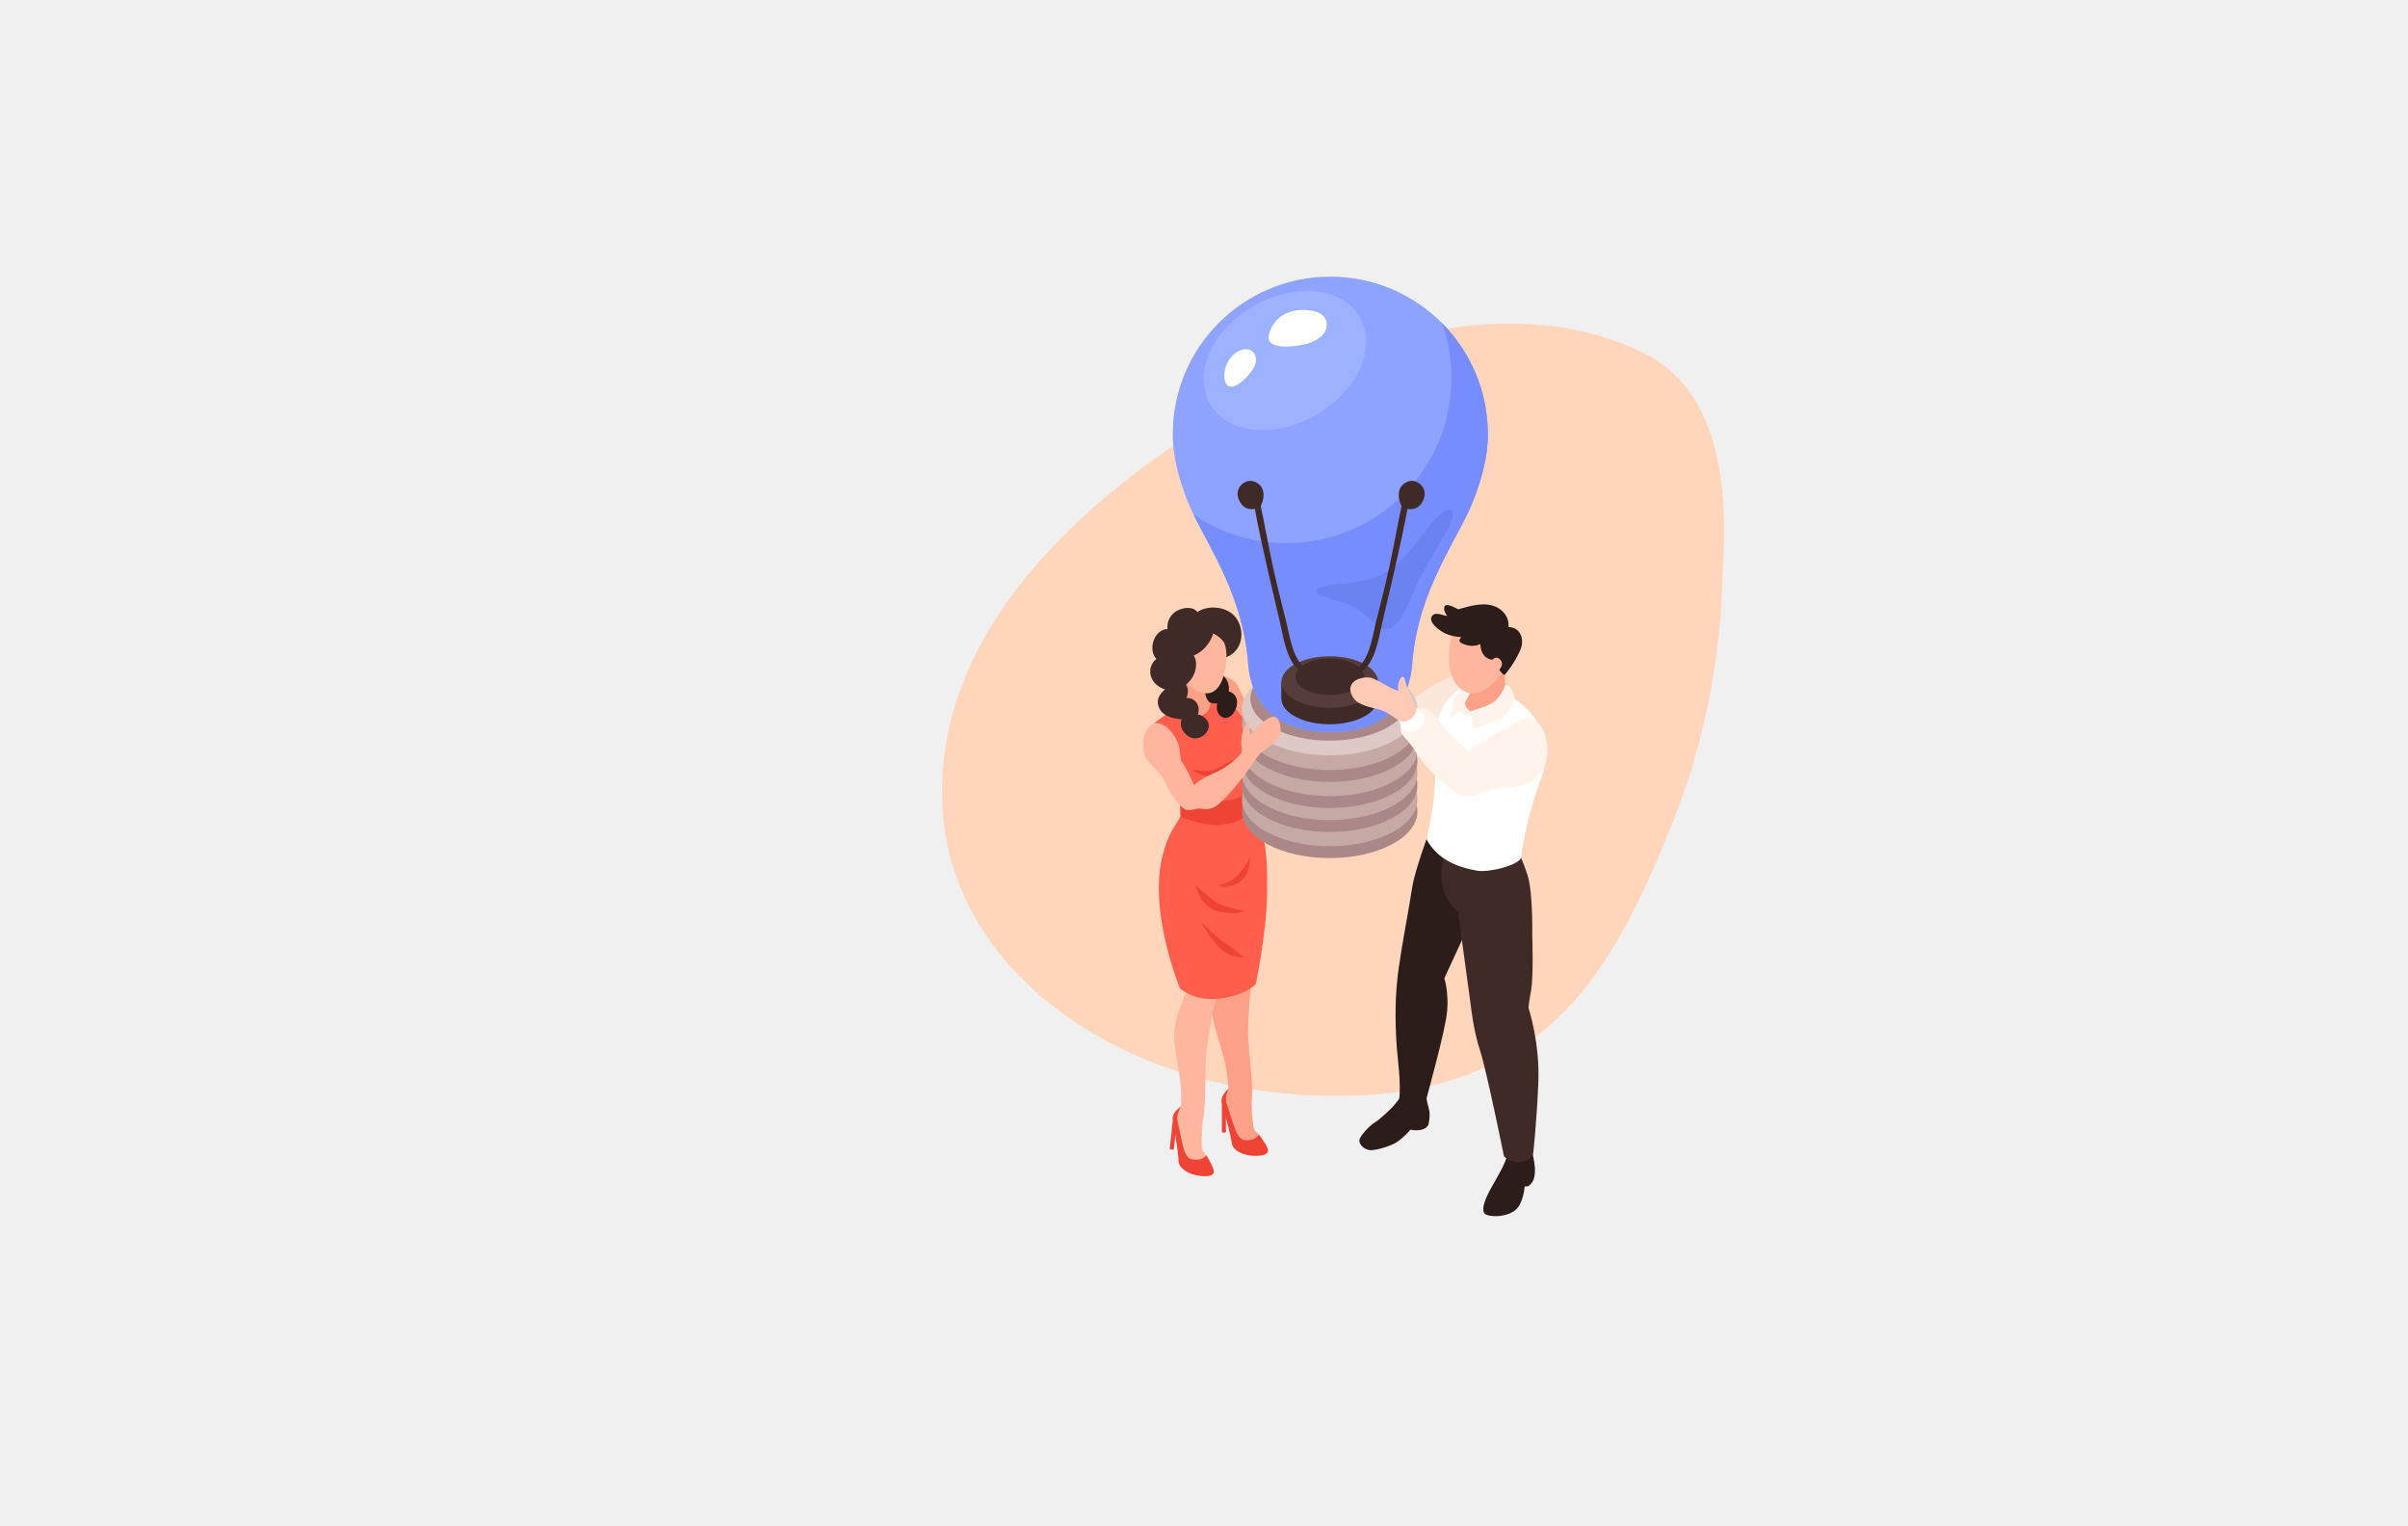
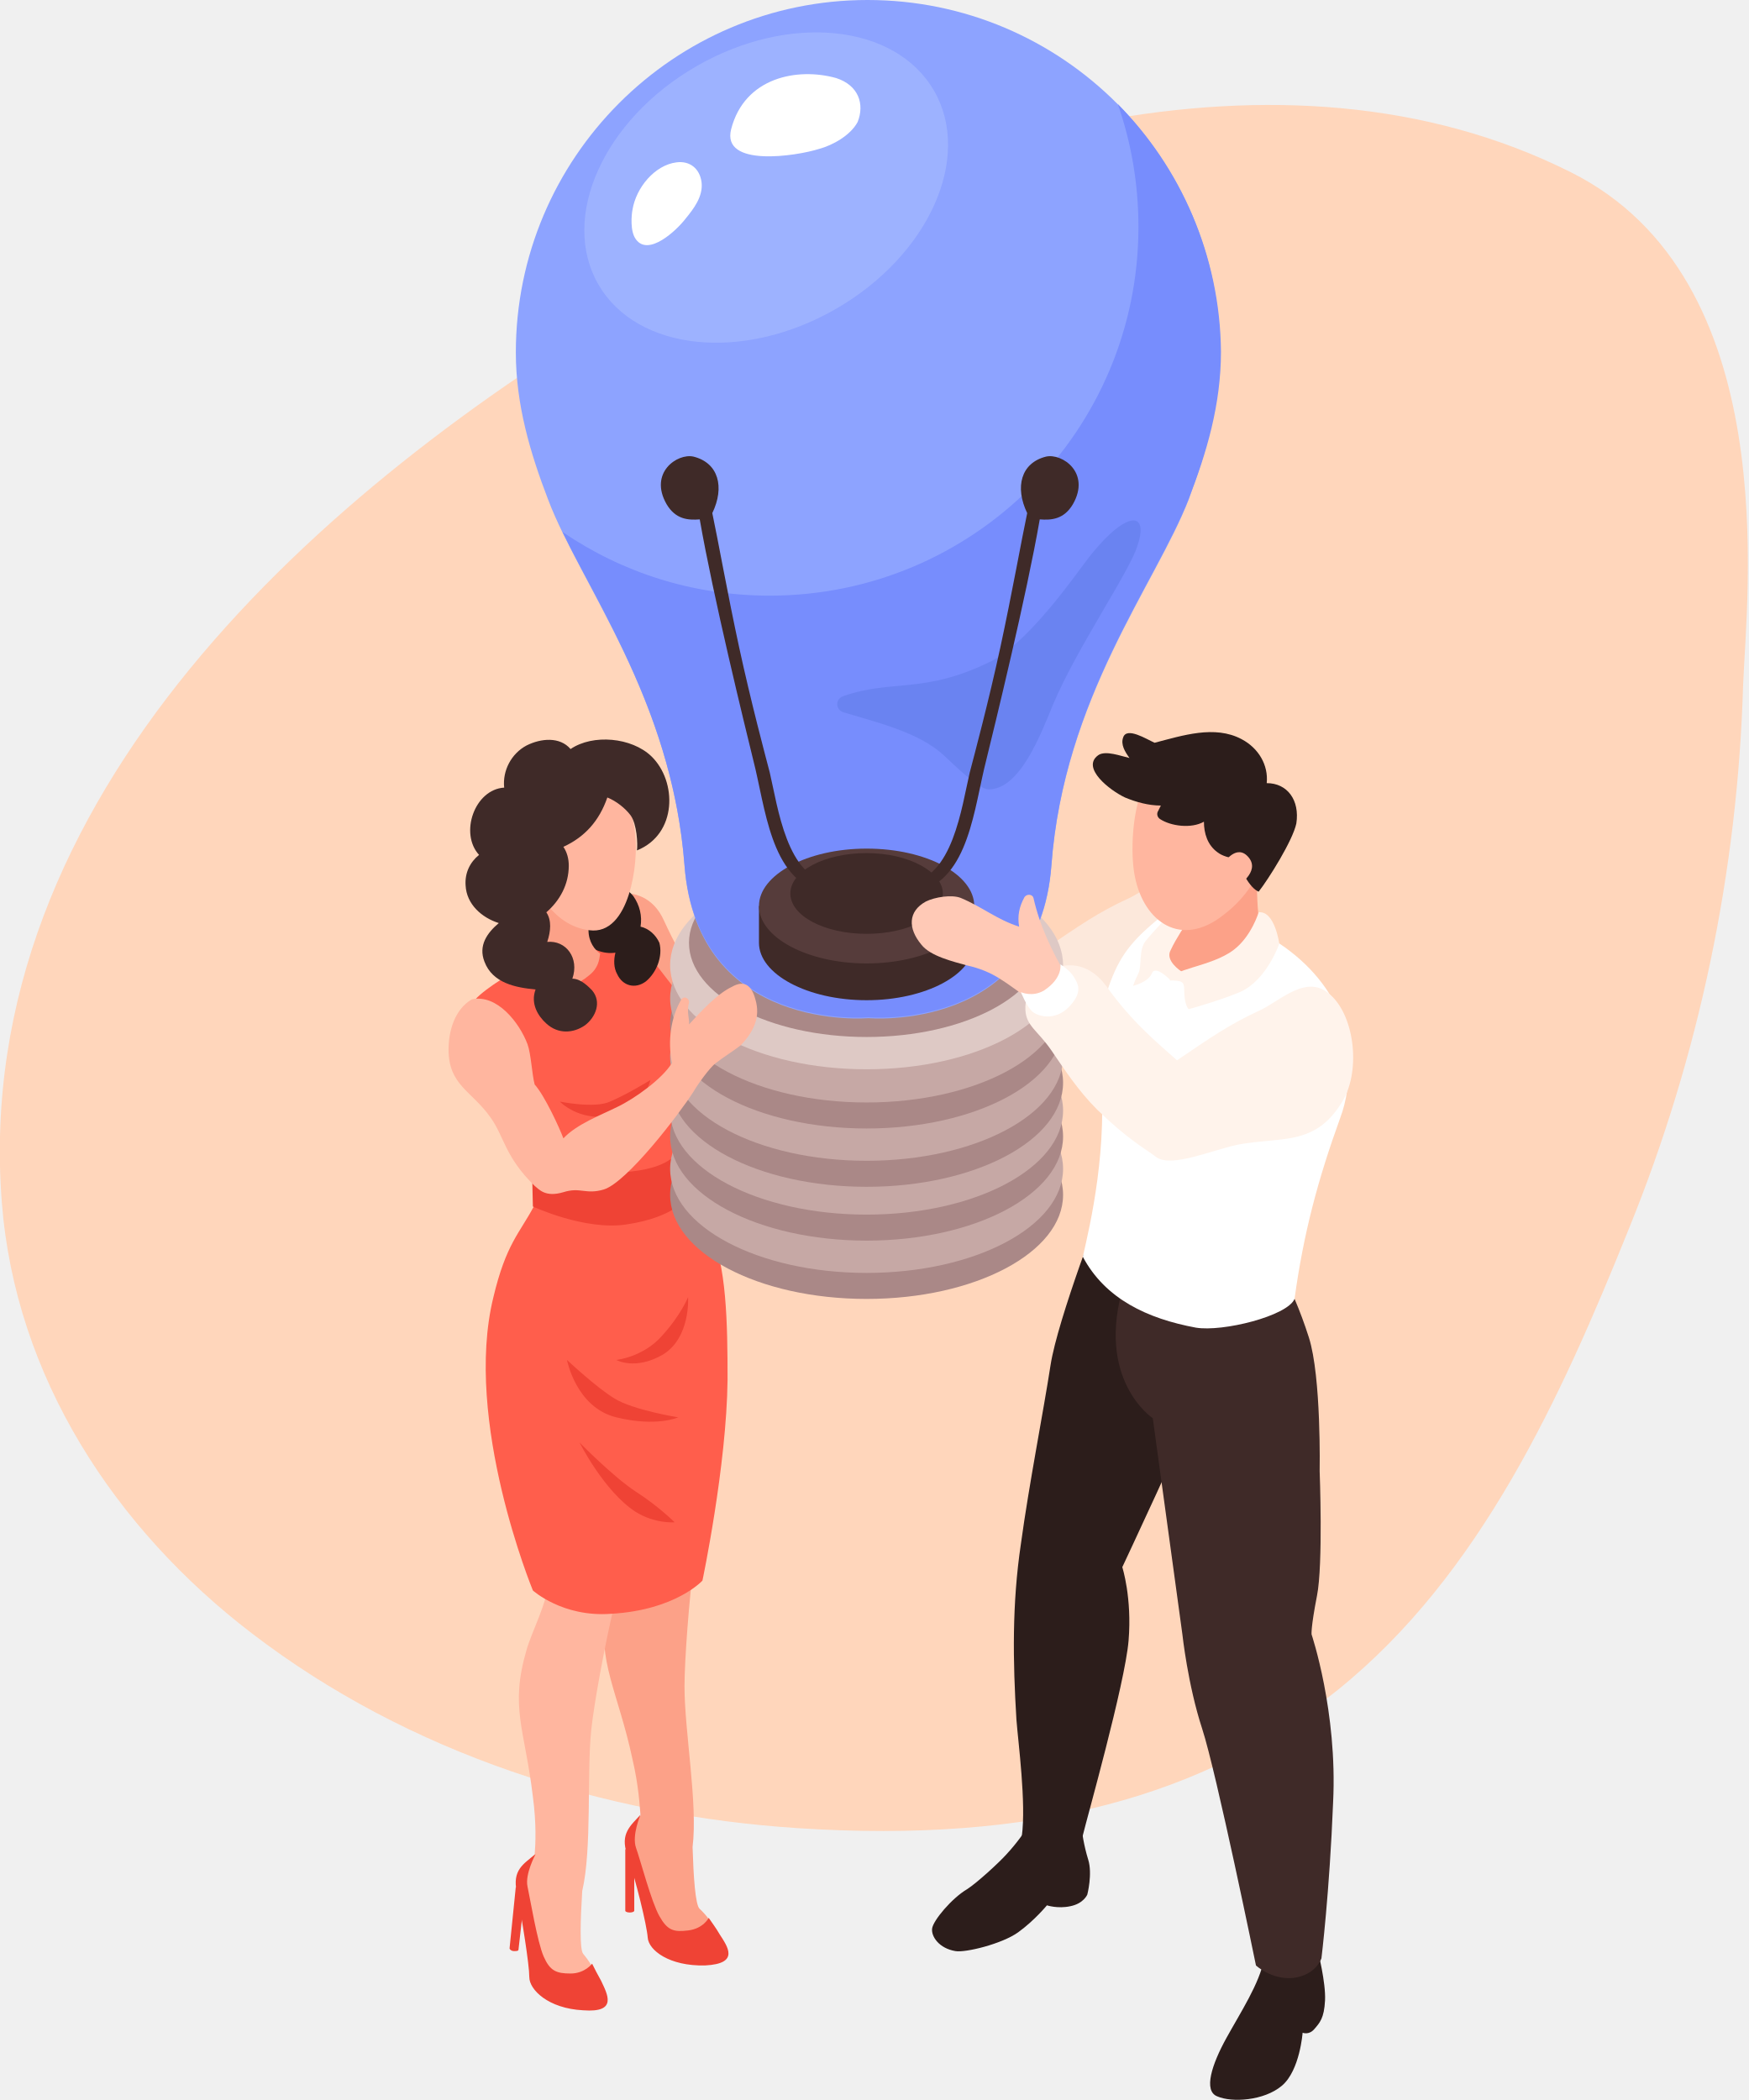
- <svg xmlns="http://www.w3.org/2000/svg" version="1.1" id="Layer_1" x="0px" y="0px" viewBox="0 0 600 380" style="enable-background:new 0 0 600 380;" xml:space="preserve">
+ <svg xmlns="http://www.w3.org/2000/svg" version="1.1" id="Layer_1" x="0px" y="0px" viewBox="0 0 194.9 234.1" style="enable-background:new 0 0 194.9 234.1;" xml:space="preserve">
  <style type="text/css">
	.st0{fill:#FFD6BB;}
	.st1{fill:#FCE8DB;}
	.st2{fill:#FFC9B6;}
	.st3{fill:#F4EBEA;}
	.st4{fill:#2C1D1B;}
	.st5{fill:#3F2A28;}
	.st6{fill:#FFFFFF;}
	.st7{fill:#FCA188;}
	.st8{fill:#FFF3EB;}
	.st9{fill:#FFB69F;}
	.st10{fill:#EF4335;}
	.st11{fill:#FF5E4C;}
	.st12{fill:#AA8887;}
	.st13{fill:#C6A8A5;}
	.st14{fill:#DEC9C5;}
	.st15{fill:#8DA3FF;}
	.st16{fill:#778DFD;}
- 	.st17{opacity:0.5;fill:#AEC1FF;}
- 	.st18{opacity:0.5;fill:#5E79E6;}
+ 	.st17{opacity:0.5;fill:#AEC1FF;enable-background:new    ;}
+ 	.st18{opacity:0.5;fill:#5E79E6;enable-background:new    ;}
	.st19{fill:#563C3B;}
</style>
  <g>
-     <path class="st0" d="M409.83,88.09c-32.34-16.18-73.19-3.68-103.75,14.28c-35.42,20.81-74.68,55.24-71.13,100.52   c1.53,19.53,12.56,36.4,27.9,48.12c17.52,13.39,39.24,20.31,60.94,21.71c26.2,1.69,45.3-3.52,60.08-15.38   c15.91-12.76,24.9-32.63,32.54-51.5c7.78-19.21,12.12-39.81,12.73-60.53C429.43,135.12,433.59,99.97,409.83,88.09z" />
+     <path class="st0" d="M175.1,19.2C142.8,3,101.9,15.5,71.4,33.4C35.9,54.3-3.3,88.7,0.2,134c1.5,19.5,12.6,36.4,27.9,48.1   c17.5,13.4,39.2,20.3,60.9,21.7c26.2,1.7,45.3-3.5,60.1-15.4c15.9-12.8,24.9-32.6,32.5-51.5c7.8-19.2,12.1-39.8,12.7-60.5   C194.7,66.2,198.9,31.1,175.1,19.2z" />
    <g>
      <g>
-         <path class="st1" d="M368.4,167.27c-2.63-2.36-5.52,0.62-7.82,1.71c-3.5,1.65-5.62,3.1-9.32,5.6c-1.97-1.83-4.98-4.17-7.92-8.32     c-1.17-1.64-3.24-3.14-6.29-1.82c-1.23,0.54-2.81,2.06-2.68,4.54c0.1,1.78,1.4,2.3,2.91,4.49c1.51,2.19,3,4.54,5.13,6.63     c3.49,3.42,5.29,4.32,6.64,5.31c1.71,1.24,6.21-0.82,9.13-1.4c4.66-0.93,8.45,0.18,11.53-4.62     C371.85,176.05,371.2,169.79,368.4,167.27z" />
-         <path class="st2" d="M338.72,164.67c-1.56-2.77-2.86-5.48-3.58-8.61c-0.1-0.44-0.73-0.5-0.95-0.12     c-0.65,1.13-0.82,2.15-0.57,3.25c-2.52-0.79-4.1-2.19-6.54-3.18c-1-0.41-2.88-0.13-3.91,0.42c-1.98,1.07-1.96,3.03-0.54,4.83     c1.01,1.28,3.61,1.94,5.05,2.27c3.21,0.73,4.44,1.99,7.16,3.88C336.77,168.22,338.74,166,338.72,164.67z" />
-         <path class="st3" d="M338.08,163.51c0,0,0.34,1.53-1.76,2.9c-1.27,0.83-2.6,0.21-2.6,0.21s0.62,1.53,1.2,2.14     c0.58,0.62,2.56,1.19,4.22-0.52c1.66-1.71,0.85-2.59,0.47-3.32C339.24,164.19,338.08,163.51,338.08,163.51z" />
-         <path class="st4" d="M357.77,202.82c0,0-5.12,13.06-5.91,18.34c-0.79,5.28-2.39,13.28-3.34,19.94     c-0.95,6.66-0.94,13.14-0.5,19.64c0.18,2.58,1.12,9.32,0.62,12.99c0.56,2.38,6.14,2.68,6.81-0.09c0.41-1.72,4.7-16.92,5.13-21.71     c0.43-4.78-0.7-8.21-0.7-8.21s6.97-14.93,9.42-20.8c2.44-5.87,0.78-13.15,0.78-13.15L357.77,202.82z" />
-         <path class="st4" d="M355.35,273c0,0,0.19,1.57,0.68,3.22c0.49,1.65-0.11,3.94-0.11,3.94s-0.36,1.01-1.88,1.31     c-1.42,0.28-2.57-0.06-2.57-0.06s-1.4,1.69-3.22,2.98c-1.83,1.29-5.85,2.29-6.95,2.13c-1.77-0.27-2.71-1.65-2.58-2.54     c0.14-0.89,2.22-3.35,3.93-4.41c1.11-0.69,3.63-3.03,4.39-3.85c1.25-1.35,2.18-2.84,2.18-2.84L355.35,273z" />
-         <path class="st4" d="M381.63,286.4c0,0,0.94,3.51,0.83,5.54c-0.12,2.03-0.6,2.51-1.22,3.2c-0.61,0.68-1.33,0.39-1.33,0.39     s-0.28,4.18-2.27,5.88c-1.98,1.69-5.58,1.85-7.23,1.24c-1.65-0.61-0.57-3.61,1.05-6.55c1.62-2.94,3.68-6.1,4.19-8.75     C379.6,286.78,381.63,286.4,381.63,286.4z" />
-         <path class="st5" d="M376.11,208.23c0,0,2.51,3.54,4.5,9.78c1.4,4.38,1.18,14.9,1.18,14.9s0.36,10.35-0.31,13.93     c-0.67,3.58-0.61,4.31-0.61,4.31s2.87,8.58,2.43,18.73c-0.44,10.15-1.27,17.43-1.27,17.43s-0.57,1.92-3.17,2.18     c-2.37,0.24-4.11-1.4-4.11-1.4s-4.35-21.49-5.97-26.38c-1.61-4.9-2.21-10.54-2.21-10.54l-3.29-24.13c0,0-6.52-4.26-3.18-14.99     C362.19,205.31,376.11,208.23,376.11,208.23z" />
-         <path class="st6" d="M383.55,180.8c-3.23-6.43-11.93-11.06-18.92-10.05c-3.35,2.66-4.89,4.45-6.1,7.64     c-1.09,2.89-1.56,6.31-1.21,9.32c1.05,9.07-1.1,17.9-1.88,21.35c2.51,4.74,7.18,6.91,12.61,7.85c2.95,0.51,10.18-1.32,10.95-3.19     c0.98-7.33,2.6-13.34,5.14-20.19C385.51,189.87,385.39,184.47,383.55,180.8z" />
-         <path class="st7" d="M366.65,166.76c0,0,0.67,4.42-0.95,5.95c-1.62,1.53-1.63,4.68,1.61,5.74c3.93,1.28,6.71-1.55,9.16-3.51     c-1.06-2.24-1.58-2.23-1.58-8.53C374.9,161.29,366.65,166.76,366.65,166.76z" />
-         <path class="st8" d="M375.04,170.61c0,0-0.76,2.67-2.79,4.2c-2.45,1.85-7.07,2.15-7.07,3.41c1.34,0,1.6,0.08,1.6,1.04     c0,1.81,0.53,2.23,0.53,2.23s3.33-0.95,5.73-1.95c3.01-1.25,4.37-5.41,4.37-5.41S376.83,170.44,375.04,170.61z" />
-         <path class="st8" d="M365.18,170.75c0,0-1.95,2.12-2.78,3.09c-0.84,0.97-0.35,2.77-0.77,3.58c-0.42,0.81-0.6,1.35-0.6,1.35     s1.74-0.35,2.08-1.35c0.34-1,2.08,0.81,2.08,0.81l1.23-1.01c0,0-1.86-1.19-1.23-2.45c0.63-1.27,1.67-2.94,1.67-2.94     L365.18,170.75z" />
+         <path class="st1" d="M133.7,98.4c-2.6-2.4-5.5,0.6-7.8,1.7c-3.5,1.6-5.6,3.1-9.3,5.6c-2-1.8-5-4.2-7.9-8.3     c-1.2-1.6-3.2-3.1-6.3-1.8c-1.2,0.5-2.8,2.1-2.7,4.5c0.1,1.8,1.4,2.3,2.9,4.5s3,4.5,5.1,6.6c3.5,3.4,5.3,4.3,6.6,5.3     c1.7,1.2,6.2-0.8,9.1-1.4c4.7-0.9,8.5,0.2,11.5-4.6C137.1,107.1,136.5,100.9,133.7,98.4z" />
+         <path class="st2" d="M104,95.8c-1.6-2.8-2.9-5.5-3.6-8.6c-0.1-0.4-0.7-0.5-1-0.1c-0.6,1.1-0.8,2.1-0.6,3.3     c-2.5-0.8-4.1-2.2-6.5-3.2c-1-0.4-2.9-0.1-3.9,0.4c-2,1.1-2,3-0.5,4.8c1,1.3,3.6,1.9,5,2.3c3.2,0.7,4.4,2,7.2,3.9     C102,99.3,104,97.1,104,95.8z" />
+         <path class="st3" d="M103.4,94.6c0,0,0.3,1.5-1.8,2.9c-1.3,0.8-2.6,0.2-2.6,0.2s0.6,1.5,1.2,2.1c0.6,0.6,2.6,1.2,4.2-0.5     s0.9-2.6,0.5-3.3C104.5,95.3,103.4,94.6,103.4,94.6z" />
+         <path class="st4" d="M123,133.9c0,0-5.1,13.1-5.9,18.3s-2.4,13.3-3.3,19.9c-1,6.7-0.9,13.1-0.5,19.6c0.2,2.6,1.1,9.3,0.6,13     c0.6,2.4,6.1,2.7,6.8-0.1c0.4-1.7,4.7-16.9,5.1-21.7c0.4-4.8-0.7-8.2-0.7-8.2s7-14.9,9.4-20.8c2.4-5.9,0.8-13.1,0.8-13.1     L123,133.9z" />
+         <path class="st4" d="M120.6,204.1c0,0,0.2,1.6,0.7,3.2s-0.1,3.9-0.1,3.9s-0.4,1-1.9,1.3c-1.4,0.3-2.6-0.1-2.6-0.1s-1.4,1.7-3.2,3     c-1.8,1.3-5.9,2.3-7,2.1c-1.8-0.3-2.7-1.6-2.6-2.5c0.1-0.9,2.2-3.4,3.9-4.4c1.1-0.7,3.6-3,4.4-3.9c1.3-1.4,2.2-2.8,2.2-2.8     L120.6,204.1z" />
+         <path class="st4" d="M146.9,217.5c0,0,0.9,3.5,0.8,5.5c-0.1,2-0.6,2.5-1.2,3.2c-0.6,0.7-1.3,0.4-1.3,0.4s-0.3,4.2-2.3,5.9     c-2,1.7-5.6,1.9-7.2,1.2c-1.6-0.6-0.6-3.6,1-6.5s3.7-6.1,4.2-8.8C144.9,217.9,146.9,217.5,146.9,217.5z" />
+         <path class="st5" d="M141.4,139.3c0,0,2.5,3.5,4.5,9.8c1.4,4.4,1.2,14.9,1.2,14.9s0.4,10.4-0.3,13.9c-0.7,3.6-0.6,4.3-0.6,4.3     s2.9,8.6,2.4,18.7c-0.4,10.1-1.3,17.4-1.3,17.4s-0.6,1.9-3.2,2.2c-2.4,0.2-4.1-1.4-4.1-1.4s-4.4-21.5-6-26.4     c-1.6-4.9-2.2-10.5-2.2-10.5l-3.3-24.1c0,0-6.5-4.3-3.2-15C127.5,136.4,141.4,139.3,141.4,139.3z" />
+         <path class="st6" d="M148.8,111.9c-3.2-6.4-11.9-11.1-18.9-10.1c-3.4,2.7-4.9,4.4-6.1,7.6c-1.1,2.9-1.6,6.3-1.2,9.3     c1,9.1-1.1,17.9-1.9,21.4c2.5,4.7,7.2,6.9,12.6,7.9c3,0.5,10.2-1.3,11-3.2c1-7.3,2.6-13.3,5.1-20.2     C150.8,120.9,150.7,115.6,148.8,111.9z" />
+         <path class="st7" d="M131.9,97.8c0,0,0.7,4.4-1,5.9c-1.6,1.5-1.6,4.7,1.6,5.7c3.9,1.3,6.7-1.6,9.2-3.5c-1.1-2.2-1.6-2.2-1.6-8.5     C140.2,92.4,131.9,97.8,131.9,97.8z" />
+         <path class="st8" d="M140.3,101.7c0,0-0.8,2.7-2.8,4.2c-2.5,1.9-7.1,2.1-7.1,3.4c1.3,0,1.6,0.1,1.6,1c0,1.8,0.5,2.2,0.5,2.2     s3.3-0.9,5.7-1.9c3-1.3,4.4-5.4,4.4-5.4S142.1,101.5,140.3,101.7z" />
+         <path class="st8" d="M130.5,101.8c0,0-2,2.1-2.8,3.1c-0.8,1-0.4,2.8-0.8,3.6c-0.4,0.8-0.6,1.4-0.6,1.4s1.7-0.4,2.1-1.4     s2.1,0.8,2.1,0.8l1.2-1c0,0-1.9-1.2-1.2-2.4c0.6-1.3,1.7-2.9,1.7-2.9L130.5,101.8z" />
        <g>
-           <path class="st9" d="M373.77,155.86c-2.44-2.7-8.86-3.8-11.16,0.15c-1.73,2.97-1.81,8.27-1.33,10.7      c0.99,5.11,5.18,8.15,10.01,4.22C375.89,167.18,377.98,160.51,373.77,155.86z" />
-           <path class="st4" d="M379.18,160.74c0.42-2.59-0.97-4.49-3.32-4.54c0.24-1.96-0.93-3.9-2.77-4.85      c-3.04-1.57-6.63-0.44-9.74,0.44c-0.9-0.42-3.1-1.75-3.45-0.61c-0.25,0.82,0.24,1.63,0.69,2.3c-0.9-0.17-2.67-0.93-3.45-0.34      c-1.85,1.41,1.34,3.92,2.97,4.66c1.17,0.53,2.58,0.88,3.97,0.9c-0.13,0.18-0.24,0.36-0.34,0.55c-0.16,0.31-0.07,0.66,0.22,0.85      c1.23,0.8,3.46,1.13,4.9,0.33c0.03,1.29,0.44,2.6,1.46,3.37c0.46,0.35,1.42,0.68,2.25,0.69c0.22,1.17,1.28,3.25,2.31,3.66      C376.14,166.9,378.87,162.61,379.18,160.74z" />
-           <path class="st9" d="M371.25,164.97c0,0,1.41-2.13,2.66-0.51c1.25,1.62-1.32,3.2-1.32,3.2L371.25,164.97z" />
+           <path class="st9" d="M139,86.9c-2.4-2.7-8.9-3.8-11.2,0.1c-1.7,3-1.8,8.3-1.3,10.7c1,5.1,5.2,8.1,10,4.2      C141.2,98.3,143.3,91.6,139,86.9z" />
+           <path class="st4" d="M144.5,91.8c0.4-2.6-1-4.5-3.3-4.5c0.2-2-0.9-3.9-2.8-4.9c-3-1.6-6.6-0.4-9.7,0.4c-0.9-0.4-3.1-1.8-3.5-0.6      c-0.3,0.8,0.2,1.6,0.7,2.3c-0.9-0.2-2.7-0.9-3.5-0.3c-1.9,1.4,1.3,3.9,3,4.7c1.2,0.5,2.6,0.9,4,0.9c-0.1,0.2-0.2,0.4-0.3,0.6      c-0.2,0.3-0.1,0.7,0.2,0.9c1.2,0.8,3.5,1.1,4.9,0.3c0,1.3,0.4,2.6,1.5,3.4c0.5,0.4,1.4,0.7,2.3,0.7c0.2,1.2,1.3,3.3,2.3,3.7      C141.4,98,144.1,93.7,144.5,91.8z" />
+           <path class="st9" d="M136.5,96.1c0,0,1.4-2.1,2.7-0.5c1.3,1.6-1.3,3.2-1.3,3.2L136.5,96.1z" />
        </g>
      </g>
      <g>
-         <path class="st7" d="M312.7,281.68c-0.49-0.44-0.72-3.69-0.83-6.93c0.6-4.81-0.9-12.94-0.9-17.92c0-2.95,0.47-9.6,1.09-14.28     c0.51-3.86,1.23-7.25,1.6-11.14c1.2-5.2,1.5-10.56,0.92-15.97c-4.27,1.48-9.13,2.09-13.76,2.01c-0.5,3.95-0.47,7.92,0.28,11.85     c0.45,2.36,1.22,4.58,2.04,6.82c0.6,1.64,1.23,3.23,1.31,4.99c0.09,1.99-1.77,5.19-2.14,7.08c-1.12,5.72,1.25,9.21,2.92,16.68     c0.67,2.99,0.8,5.18,0.87,6.29c-0.63,0.72-0.88,1.12-1.14,1.61c-1.02,1.92,0.59,3.58,1.41,5.12c0.83,1.53,0.35,6.01,1.35,6.72     c1,0.71,4.32,2.85,6.56,1.83C315.91,285.71,314.06,282.92,312.7,281.68z" />
-         <path class="st7" d="M334.62,176.96c-1.48,1.91-3.18,2.75-3.87,2.66c-0.68-0.09,0.23-1.27,0.68-2.66c0.45-1.38-0.8-1-1.93,0.59     c-1.14,1.59-0.57,3.3-1.36,3.87c-0.8,0.57-5.31,2.01-7.69,2.46c-0.97,0.18-2.99,0.7-4.2,1.06c-1.5-2.44-5.41-8.89-7.53-13.46     c-2.44-5.25-8.53-2.07-8.53-2.07l4.42,11.98c0,0,6.81,6.66,9.35,9.69c1.37,1.64,3.04,1.1,6.22,0.42     c3.18-0.68,7.95-5.23,10.82-7.24c1.71-1.2,6.71-2.84,7.01-6.25C338.29,174.59,336.1,175.04,334.62,176.96z" />
+         <path class="st7" d="M78,212.8c-0.5-0.4-0.7-3.7-0.8-6.9c0.6-4.8-0.9-12.9-0.9-17.9c0-2.9,0.5-9.6,1.1-14.3     c0.5-3.9,1.2-7.3,1.6-11.1c1.2-5.2,1.5-10.6,0.9-16c-4.3,1.5-9.1,2.1-13.8,2c-0.5,3.9-0.5,7.9,0.3,11.9c0.5,2.4,1.2,4.6,2,6.8     c0.6,1.6,1.2,3.2,1.3,5c0.1,2-1.8,5.2-2.1,7.1c-1.1,5.7,1.3,9.2,2.9,16.7c0.7,3,0.8,5.2,0.9,6.3c-0.6,0.7-0.9,1.1-1.1,1.6     c-1,1.9,0.6,3.6,1.4,5.1c0.8,1.5,0.4,6,1.4,6.7s4.3,2.9,6.6,1.8C81.2,216.8,79.3,214,78,212.8z" />
+         <path class="st7" d="M99.9,108c-1.5,1.9-3.2,2.8-3.9,2.7c-0.7-0.1,0.2-1.3,0.7-2.7c0.5-1.4-0.8-1-1.9,0.6     c-1.1,1.6-0.6,3.3-1.4,3.9c-0.8,0.6-5.3,2-7.7,2.5c-1,0.2-3,0.7-4.2,1.1c-1.5-2.4-5.4-8.9-7.5-13.5c-2.4-5.3-8.5-2.1-8.5-2.1     l4.4,12c0,0,6.8,6.7,9.4,9.7c1.4,1.6,3,1.1,6.2,0.4c3.2-0.7,8-5.2,10.8-7.2c1.7-1.2,6.7-2.8,7-6.3     C103.6,105.7,101.4,106.1,99.9,108z" />
        <g>
-           <path class="st10" d="M304.6,275.6c0.97,2.98,2.2,7.87,2.34,9.26c0.14,1.39,2.44,3.24,6.39,3.07c3.94-0.17,2.5-2.06,1.59-3.51      c-0.42-0.68-0.83-1.2-1.22-1.77c0,0-0.63,1.18-2.27,1.36c-1.64,0.19-2.33-0.05-3.18-1.61c-0.85-1.56-2.13-6.24-2.64-7.56      c-0.51-1.32,0.49-3.69,0.49-3.69s0,0,0,0C305.03,272.45,303.84,273.29,304.6,275.6z" />
-           <path class="st10" d="M304.45,275.06v6.9c0,0.13,0.23,0.23,0.51,0.23c0.28,0,0.51-0.1,0.51-0.23v-5.31L304.45,275.06z" />
+           <path class="st10" d="M69.9,206.7c1,3,2.2,7.9,2.3,9.3c0.1,1.4,2.4,3.2,6.4,3.1c3.9-0.2,2.5-2.1,1.6-3.5      c-0.4-0.7-0.8-1.2-1.2-1.8c0,0-0.6,1.2-2.3,1.4c-1.6,0.2-2.3,0-3.2-1.6s-2.1-6.2-2.6-7.6s0.5-3.7,0.5-3.7l0,0      C70.3,203.5,69.1,204.4,69.9,206.7z" />
+           <path class="st10" d="M69.7,206.1v6.9c0,0.1,0.2,0.2,0.5,0.2s0.5-0.1,0.5-0.2v-5.3L69.7,206.1z" />
        </g>
-         <path class="st9" d="M299.72,286.72c-0.44-0.49-0.33-3.75-0.1-6.98c1.1-4.72,0.47-12.97,0.99-17.91     c0.31-2.93,1.47-9.5,2.59-14.09c0.92-3.78,1.99-7.08,2.76-10.91c1.74-5.05,2.6-10.34,2.6-15.78c-4.4,1.02-9.3,1.12-13.9,0.55     c-0.91,3.87-1.3,7.82-0.96,11.81c0.2,2.39,0.73,4.68,1.31,7c0.43,1.7,0.89,3.34,0.78,5.1c-0.12,1.99-1.86,5.48-2.39,7.33     c-1.87,6.53-0.21,8.79,0.67,16.38c0.35,3.04,0.25,5.23,0.2,6.35c-0.7,0.65-0.99,1.02-1.3,1.48c-1.22,1.8,0.21,3.63,0.87,5.24     c0.66,1.61-0.28,6.01,0.63,6.82c0.92,0.81,3.99,3.29,6.33,2.51C302.5,291.06,300.94,288.09,299.72,286.72z" />
+         <path class="st9" d="M65,217.8c-0.4-0.5-0.3-3.8-0.1-7c1.1-4.7,0.5-13,1-17.9c0.3-2.9,1.5-9.5,2.6-14.1c0.9-3.8,2-7.1,2.8-10.9     c1.7-5.1,2.6-10.3,2.6-15.8c-4.4,1-9.3,1.1-13.9,0.6c-0.9,3.9-1.3,7.8-1,11.8c0.2,2.4,0.7,4.7,1.3,7c0.4,1.7,0.9,3.3,0.8,5.1     c-0.1,2-1.9,5.5-2.4,7.3c-1.9,6.5-0.2,8.8,0.7,16.4c0.4,3,0.3,5.2,0.2,6.4c-0.7,0.6-1,1-1.3,1.5c-1.2,1.8,0.2,3.6,0.9,5.2     s-0.3,6,0.6,6.8c0.9,0.8,4,3.3,6.3,2.5C67.8,222.1,66.2,219.2,65,217.8z" />
        <g>
-           <path class="st10" d="M292.3,279.82c0.65,3.06,1.37,8.06,1.36,9.46c-0.01,1.4,2.09,3.48,6.03,3.72c3.94,0.25,2.7-1.79,1.95-3.32      c-0.35-0.72-0.7-1.29-1.02-1.88c0,0-0.75,1.1-2.4,1.12c-1.65,0.01-2.32-0.29-3-1.93c-0.68-1.64-1.46-6.43-1.83-7.8      c-0.37-1.37,0.87-3.62,0.87-3.62s0,0,0,0C293.06,276.73,291.79,277.44,292.3,279.82z" />
-           <path class="st10" d="M292.21,279.26l-0.73,6.86c-0.01,0.13,0.2,0.25,0.48,0.28c0.28,0.03,0.52-0.05,0.53-0.18l0.56-5.28      L292.21,279.26z" />
+           <path class="st10" d="M57.6,210.9c0.6,3.1,1.4,8.1,1.4,9.5s2.1,3.5,6,3.7c3.9,0.3,2.7-1.8,2-3.3c-0.4-0.7-0.7-1.3-1-1.9      c0,0-0.8,1.1-2.4,1.1c-1.6,0-2.3-0.3-3-1.9c-0.7-1.6-1.5-6.4-1.8-7.8s0.9-3.6,0.9-3.6l0,0C58.3,207.8,57.1,208.5,57.6,210.9z" />
+           <path class="st10" d="M57.5,210.3l-0.7,6.9c0,0.1,0.2,0.3,0.5,0.3s0.5,0,0.5-0.2l0.6-5.3L57.5,210.3z" />
        </g>
-         <path class="st11" d="M313.79,206.05c-1.53-2.96-3.5-4.95-3.47-7.1c0.04-3.11,0.14-6.9-0.66-9.82c0.86-1.17,3.69-2.58,2.28-6.47     c-0.78-2.15-2.54-4.09-3.14-4.91c-0.95-1.29-2.63-3.47-4.32-4.63c-1.67-1.15-2.31-0.46-3.99,0.27     c-0.16,0.07-6.05,1.96-10.13,4.76c-0.77,0.53-2.22,1.47-2.73,2.06c-1.3,1.52-0.96,2.83-0.96,4.32c0,0.11,4.62,8.44,6.88,13.65     c0.81,1.86,1.84,2.93,0.57,5.24c-1.64,2.98-3.08,4.16-4.53,10.14c-3.37,13.78,4.42,32.67,4.42,32.67s3.28,2.98,8.7,2.64     c7.23-0.45,10.18-3.72,10.18-3.72s2.71-12.83,2.82-22.4C315.78,216.39,315.71,209.77,313.79,206.05z" />
-         <path class="st4" d="M306.16,172.24c0.2-1.16-0.1-2.4-0.83-3.36c-0.96-1.24-3.03-2.3-4.52-1.41c-0.02,0.01-0.03,0.03-0.04,0.04     c-1.16,0.22-2.09,1.49-2.06,2.68c-0.93,2.79,2,5.42,4.59,5c-0.2,0.81-0.16,1.68,0.2,2.4c0.63,1.28,2.02,1.69,3.16,0.76     c1.18-0.97,1.91-2.82,1.46-4.31C307.82,173.13,307.05,172.46,306.16,172.24z" />
-         <path class="st7" d="M296.54,178.69c1.45,0.27,2.61,0,3.91-1.05c0.96-0.78,1.11-1.74,1.21-2.45c-0.63-0.43-1.25-1.33-1.33-2.59     c-0.05-0.88,0.2-1.77,0.22-2.67c-1.32-0.59-2.52-1.44-4-1.67c-0.81-0.13-2.09-2.28-2.87-2.63c0.65,1.88,0.24,4.66,0.1,5.79     c-0.16,1.3-0.47,4.03-1.27,5.41C292.99,177.39,295.21,178.43,296.54,178.69z" />
-         <path class="st9" d="M305.53,161.93c-0.24-2.03-0.89-4.56-2.57-5.89c-1.66-1.32-3.28-1.37-5.28-1.08     c-3.1,0.46-5.48,5.2-4.62,9.15c0.8,3.64,3.11,8.13,7.27,8.58C304.97,173.19,305.9,165.02,305.53,161.93z" />
-         <path class="st2" d="M297.35,163.44c0,0-1.68-1.88-2.4-0.41c-0.72,1.48,0.65,3.99,1.83,3.72     C297.95,166.49,297.35,163.44,297.35,163.44z" />
-         <path class="st5" d="M307.36,153.21c-2.21-2.14-6.51-2.49-8.99-0.75c-1.16-1.39-3.26-1.19-4.93-0.39     c-1.76,0.84-2.73,2.75-2.56,4.62c-3.31,0.16-4.95,5.13-2.75,7.47c-0.99,0.79-1.62,2.02-1.52,3.42c0.15,2.1,1.79,3.55,3.66,4.18     c-1.29,1.11-2.25,2.47-1.56,4.32c0.88,2.36,3.48,2.93,5.72,3.12c0,0.01,0,0.02-0.01,0.02c-0.62,1.64,0.31,3.02,1.18,3.82     c1.3,1.2,2.97,1.15,4.25,0.2c1.24-0.92,1.85-2.57,0.82-3.88c-0.26-0.33-1.19-1.33-2.2-1.33c0.76-2.31-0.71-4.25-2.83-4.14     c0.44-1.18,0.55-2.37-0.12-3.3c1.52-1.31,2.54-3.11,2.51-5.18c-0.01-0.78-0.18-1.54-0.61-2.06c2.37-1.08,4.04-2.94,4.87-5.53     c1.02,0.45,1.97,1.19,2.56,2.03c0.69,0.98,0.78,3.17,0.73,3.87C310.18,161.92,310.25,156.01,307.36,153.21z" />
-         <path class="st10" d="M294.02,199.13l0.11,4.27c0,0,5.83,2.67,10.41,2.04c5.54-0.77,6.87-3.12,6.87-3.12l-1.07-5.18     c0,0-0.46,1.92-5.26,2.37C300.29,199.98,294.02,199.13,294.02,199.13z" />
-         <path class="st10" d="M297.93,220.54c0,0,0.99,5.32,5.45,6.45c4.46,1.13,6.93,0,6.93,0s-5-0.8-7.1-2.12     C301.18,223.59,297.93,220.54,297.93,220.54z" />
-         <path class="st10" d="M303.45,220.54c0,0,2.98-0.32,5.1-2.66c2.13-2.34,2.86-4.34,2.86-4.34s0.33,4.54-2.76,6.35     C305.57,221.7,303.45,220.54,303.45,220.54z" />
-         <path class="st10" d="M299.29,229.68c0,0,2.68,5.42,6.18,7.66c2.19,1.39,4.36,1.17,4.36,1.17s-1.84-1.81-4.32-3.4     C303.03,233.51,299.29,229.68,299.29,229.68z" />
-         <path class="st10" d="M297.09,191.69c0,0,3.9,0.77,5.63,0c1.85-0.83,4.46-2.45,4.46-2.45s-0.67,3.27-4.46,3.99     C299.25,193.89,297.09,191.69,297.09,191.69z" />
+         <path class="st11" d="M79.1,137.1c-1.5-3-3.5-4.9-3.5-7.1c0-3.1,0.1-6.9-0.7-9.8c0.9-1.2,3.7-2.6,2.3-6.5     c-0.8-2.1-2.5-4.1-3.1-4.9c-1-1.3-2.6-3.5-4.3-4.6c-1.7-1.1-2.3-0.5-4,0.3c-0.2,0.1-6,2-10.1,4.8c-0.8,0.5-2.2,1.5-2.7,2.1     c-1.3,1.5-1,2.8-1,4.3c0,0.1,4.6,8.4,6.9,13.6c0.8,1.9,1.8,2.9,0.6,5.2c-1.6,3-3.1,4.2-4.5,10.1c-3.4,13.8,4.4,32.7,4.4,32.7     s3.3,3,8.7,2.6c7.2-0.4,10.2-3.7,10.2-3.7s2.7-12.8,2.8-22.4C81.1,147.5,81,140.9,79.1,137.1z" />
+         <path class="st4" d="M71.4,103.3c0.2-1.2-0.1-2.4-0.8-3.4c-1-1.2-3-2.3-4.5-1.4c0,0,0,0,0,0c-1.2,0.2-2.1,1.5-2.1,2.7     c-0.9,2.8,2,5.4,4.6,5c-0.2,0.8-0.2,1.7,0.2,2.4c0.6,1.3,2,1.7,3.2,0.8c1.2-1,1.9-2.8,1.5-4.3C73.1,104.2,72.3,103.5,71.4,103.3z     " />
+         <path class="st7" d="M61.8,109.8c1.5,0.3,2.6,0,3.9-1.1c1-0.8,1.1-1.7,1.2-2.4c-0.6-0.4-1.3-1.3-1.3-2.6c0-0.9,0.2-1.8,0.2-2.7     c-1.3-0.6-2.5-1.4-4-1.7c-0.8-0.1-2.1-2.3-2.9-2.6c0.6,1.9,0.2,4.7,0.1,5.8c-0.2,1.3-0.5,4-1.3,5.4     C58.3,108.5,60.5,109.5,61.8,109.8z" />
+         <path class="st9" d="M70.8,93c-0.2-2-0.9-4.6-2.6-5.9C66.6,85.8,65,85.8,63,86c-3.1,0.5-5.5,5.2-4.6,9.1c0.8,3.6,3.1,8.1,7.3,8.6     C70.2,104.3,71.2,96.1,70.8,93z" />
+         <path class="st2" d="M62.6,94.5c0,0-1.7-1.9-2.4-0.4c-0.7,1.5,0.6,4,1.8,3.7C63.2,97.6,62.6,94.5,62.6,94.5z" />
+         <path class="st5" d="M72.6,84.3c-2.2-2.1-6.5-2.5-9-0.8c-1.2-1.4-3.3-1.2-4.9-0.4C57,84,56,85.9,56.2,87.8     c-3.3,0.2-5,5.1-2.8,7.5c-1,0.8-1.6,2-1.5,3.4c0.1,2.1,1.8,3.6,3.7,4.2c-1.3,1.1-2.3,2.5-1.6,4.3c0.9,2.4,3.5,2.9,5.7,3.1     c0,0,0,0,0,0c-0.6,1.6,0.3,3,1.2,3.8c1.3,1.2,3,1.1,4.3,0.2c1.2-0.9,1.9-2.6,0.8-3.9c-0.3-0.3-1.2-1.3-2.2-1.3     c0.8-2.3-0.7-4.3-2.8-4.1c0.4-1.2,0.5-2.4-0.1-3.3c1.5-1.3,2.5-3.1,2.5-5.2c0-0.8-0.2-1.5-0.6-2.1c2.4-1.1,4-2.9,4.9-5.5     c1,0.4,2,1.2,2.6,2c0.7,1,0.8,3.2,0.7,3.9C75.5,93,75.5,87.1,72.6,84.3z" />
+         <path class="st10" d="M59.3,130.2l0.1,4.3c0,0,5.8,2.7,10.4,2c5.5-0.8,6.9-3.1,6.9-3.1l-1.1-5.2c0,0-0.5,1.9-5.3,2.4     C65.6,131.1,59.3,130.2,59.3,130.2z" />
+         <path class="st10" d="M63.2,151.6c0,0,1,5.3,5.5,6.4c4.5,1.1,6.9,0,6.9,0s-5-0.8-7.1-2.1C66.5,154.7,63.2,151.6,63.2,151.6z" />
+         <path class="st10" d="M68.7,151.6c0,0,3-0.3,5.1-2.7c2.1-2.3,2.9-4.3,2.9-4.3s0.3,4.5-2.8,6.4C70.8,152.8,68.7,151.6,68.7,151.6z     " />
+         <path class="st10" d="M64.6,160.8c0,0,2.7,5.4,6.2,7.7c2.2,1.4,4.4,1.2,4.4,1.2s-1.8-1.8-4.3-3.4     C68.3,164.6,64.6,160.8,64.6,160.8z" />
+         <path class="st10" d="M62.4,122.8c0,0,3.9,0.8,5.6,0c1.9-0.8,4.5-2.4,4.5-2.4s-0.7,3.3-4.5,4C64.5,125,62.4,122.8,62.4,122.8z" />
      </g>
      <g>
        <g>
-           <path class="st12" d="M331.33,190.53c-12.07,0-21.85,5.2-21.85,11.62c0,6.42,9.78,11.62,21.85,11.62      c12.07,0,21.85-5.2,21.85-11.62C353.18,195.74,343.39,190.53,331.33,190.53z" />
-           <path class="st13" d="M331.33,187.57c-12.07,0-21.85,5.2-21.85,11.62c0,6.42,9.78,11.62,21.85,11.62      c12.07,0,21.85-5.2,21.85-11.62C353.18,192.77,343.39,187.57,331.33,187.57z" />
-           <path class="st12" d="M331.33,184.03c-12.07,0-21.85,5.2-21.85,11.62c0,6.42,9.78,11.62,21.85,11.62      c12.07,0,21.85-5.2,21.85-11.62C353.18,189.23,343.39,184.03,331.33,184.03z" />
-           <path class="st13" d="M331.33,181.07c-12.07,0-21.85,5.2-21.85,11.62c0,6.42,9.78,11.62,21.85,11.62      c12.07,0,21.85-5.2,21.85-11.62C353.18,186.27,343.39,181.07,331.33,181.07z" />
-           <path class="st12" d="M331.33,178.05c-12.07,0-21.85,5.2-21.85,11.62c0,6.42,9.78,11.62,21.85,11.62      c12.07,0,21.85-5.2,21.85-11.62C353.18,183.26,343.39,178.05,331.33,178.05z" />
-           <path class="st13" d="M331.33,175.09c-12.07,0-21.85,5.2-21.85,11.62c0,6.42,9.78,11.62,21.85,11.62      c12.07,0,21.85-5.2,21.85-11.62C353.18,180.29,343.39,175.09,331.33,175.09z" />
-           <path class="st12" d="M331.33,171.55c-12.07,0-21.85,5.2-21.85,11.62c0,6.42,9.78,11.62,21.85,11.62      c12.07,0,21.85-5.2,21.85-11.62C353.18,176.75,343.39,171.55,331.33,171.55z" />
-           <path class="st13" d="M331.33,168.59c-12.07,0-21.85,5.2-21.85,11.62c0,6.42,9.78,11.62,21.85,11.62      c12.07,0,21.85-5.2,21.85-11.62C353.18,173.79,343.39,168.59,331.33,168.59z" />
+           <path class="st12" d="M96.6,121.6c-12.1,0-21.9,5.2-21.9,11.6s9.8,11.6,21.9,11.6s21.9-5.2,21.9-11.6      C118.5,126.8,108.7,121.6,96.6,121.6z" />
+           <path class="st13" d="M96.6,118.7c-12.1,0-21.9,5.2-21.9,11.6s9.8,11.6,21.9,11.6s21.9-5.2,21.9-11.6S108.7,118.7,96.6,118.7z" />
+           <path class="st12" d="M96.6,115.1c-12.1,0-21.9,5.2-21.9,11.6s9.8,11.6,21.9,11.6s21.9-5.2,21.9-11.6S108.7,115.1,96.6,115.1z" />
+           <path class="st13" d="M96.6,112.2c-12.1,0-21.9,5.2-21.9,11.6s9.8,11.6,21.9,11.6s21.9-5.2,21.9-11.6S108.7,112.2,96.6,112.2z" />
+           <path class="st12" d="M96.6,109.1c-12.1,0-21.9,5.2-21.9,11.6s9.8,11.6,21.9,11.6s21.9-5.2,21.9-11.6      C118.5,114.3,108.7,109.1,96.6,109.1z" />
+           <path class="st13" d="M96.6,106.2c-12.1,0-21.9,5.2-21.9,11.6s9.8,11.6,21.9,11.6s21.9-5.2,21.9-11.6S108.7,106.2,96.6,106.2z" />
+           <path class="st12" d="M96.6,102.6c-12.1,0-21.9,5.2-21.9,11.6s9.8,11.6,21.9,11.6s21.9-5.2,21.9-11.6S108.7,102.6,96.6,102.6z" />
+           <path class="st13" d="M96.6,99.7c-12.1,0-21.9,5.2-21.9,11.6s9.8,11.6,21.9,11.6s21.9-5.2,21.9-11.6S108.7,99.7,96.6,99.7z" />
          <g>
-             <path class="st14" d="M331.33,164.95c-12.07,0-21.85,5.2-21.85,11.62c0,6.42,9.78,11.62,21.85,11.62       c12.07,0,21.85-5.2,21.85-11.62C353.18,170.15,343.39,164.95,331.33,164.95z" />
-             <path class="st12" d="M331.33,163.5c-10.92,0-19.77,4.71-19.77,10.51c0,5.81,8.85,10.51,19.77,10.51       c10.92,0,19.77-4.71,19.77-10.51C351.09,168.21,342.24,163.5,331.33,163.5z" />
+             <path class="st14" d="M96.6,96c-12.1,0-21.9,5.2-21.9,11.6s9.8,11.6,21.9,11.6s21.9-5.2,21.9-11.6S108.7,96,96.6,96z" />
+             <path class="st12" d="M96.6,94.6c-10.9,0-19.8,4.7-19.8,10.5c0,5.8,8.9,10.5,19.8,10.5c10.9,0,19.8-4.7,19.8-10.5       C116.4,99.3,107.5,94.6,96.6,94.6z" />
          </g>
        </g>
        <g>
-           <path class="st15" d="M370.73,108.18c0-21.68-17.58-39.26-39.26-39.26c-21.68,0-39.26,17.58-39.26,39.26      c0,5.84,1.62,11.24,3.57,16.36c3.64,9.52,13.78,22.11,15.21,40.77c1.43,18.66,20.48,16.98,20.48,16.98s18.98,1.68,20.4-16.98      c1.43-18.66,11.65-31.26,15.28-40.77C369.12,119.42,370.73,114.02,370.73,108.18z" />
-           <path class="st16" d="M359.32,80.51c1.51,4.28,2.34,8.87,2.34,13.67c0,22.72-18.42,41.13-41.13,41.13      c-8.57,0-16.53-2.62-23.11-7.11c4.39,9.05,12.34,20.74,13.59,37.11c1.43,18.66,20.48,16.98,20.48,16.98s18.98,1.68,20.4-16.98      c1.43-18.66,11.65-31.26,15.28-40.77c1.96-5.12,3.57-10.52,3.57-16.36C370.73,97.39,366.37,87.61,359.32,80.51z" />
-           <ellipse transform="matrix(0.866 -0.5 0.5 0.866 -2.0115 172.1082)" class="st17" cx="320.15" cy="89.81" rx="21.57" ry="15.64" />
-           <path class="st6" d="M327.89,77.66c-4.26-1.22-10.16-0.17-11.71,5.68c-1.13,4.25,7.31,2.97,9.75,2.22      c1.46-0.45,3.55-1.52,4.27-3.03C331.16,80.51,330.39,78.37,327.89,77.66z" />
-           <path class="st6" d="M312.93,89.23c-0.2-1.49-1.34-2.4-2.83-2.22c-2.44,0.28-4.54,2.83-4.93,5.35c-0.08,0.53-0.28,2.4,0.39,3.33      c1.39,1.92,4.5-0.96,5.55-2.29C312.04,92.25,313.14,90.81,312.93,89.23z" />
+           <path class="st15" d="M136,39.3C136,17.6,118.4,0,96.7,0C75.1,0,57.5,17.6,57.5,39.3c0,5.8,1.6,11.2,3.6,16.4      c3.6,9.5,13.8,22.1,15.2,40.8s20.5,17,20.5,17s19,1.7,20.4-17c1.4-18.7,11.6-31.3,15.3-40.8C134.4,50.5,136,45.1,136,39.3z" />
+           <path class="st16" d="M124.6,11.6c1.5,4.3,2.3,8.9,2.3,13.7c0,22.7-18.4,41.1-41.1,41.1c-8.6,0-16.5-2.6-23.1-7.1      C67.1,68.3,75,80,76.3,96.4c1.4,18.7,20.5,17,20.5,17s19,1.7,20.4-17c1.4-18.7,11.6-31.3,15.3-40.8c2-5.1,3.6-10.5,3.6-16.4      C136,28.5,131.6,18.7,124.6,11.6z" />
+           <ellipse transform="matrix(0.866 -0.5 0.5 0.866 0.9998 45.5084)" class="st17" cx="85.4" cy="20.9" rx="21.6" ry="15.6" />
+           <path class="st6" d="M93.2,8.7C88.9,7.5,83,8.6,81.5,14.4c-1.1,4.3,7.3,3,9.8,2.2c1.5-0.4,3.5-1.5,4.3-3      C96.4,11.6,95.7,9.5,93.2,8.7z" />
+           <path class="st6" d="M78.2,20.3c-0.2-1.5-1.3-2.4-2.8-2.2c-2.4,0.3-4.5,2.8-4.9,5.3c-0.1,0.5-0.3,2.4,0.4,3.3      c1.4,1.9,4.5-1,5.5-2.3C77.3,23.3,78.4,21.9,78.2,20.3z" />
        </g>
-         <path class="st18" d="M355.25,132.19c-2.18,2.97-6.61,8.75-10.21,10.51c-7.44,3.64-10.87,1.92-16.25,3.76     c-0.88,0.3-0.91,1.53,0,1.82c3.59,1.13,8.36,2.23,11.23,4.81c1.33,1.19,3.91,3.76,5.04,3.76c3.45,0,5.82-6.15,7.24-9.53     c2.68-6.36,8.59-14.87,9.43-17.69C362.93,125.63,359.96,125.77,355.25,132.19z" />
+         <path class="st18" d="M120.5,63.3c-2.2,3-6.6,8.8-10.2,10.5c-7.4,3.6-10.9,1.9-16.3,3.8c-0.9,0.3-0.9,1.5,0,1.8     c3.6,1.1,8.4,2.2,11.2,4.8c1.3,1.2,3.9,3.8,5,3.8c3.5,0,5.8-6.1,7.2-9.5c2.7-6.4,8.6-14.9,9.4-17.7     C128.2,56.7,125.2,56.8,120.5,63.3z" />
        <g>
-           <path class="st5" d="M340.56,169.91c-2.21-1.4-5.52-2.3-9.24-2.3c-3.71,0-7.03,0.89-9.24,2.3h-2.81v4.11      c0,3.54,5.39,6.41,12.04,6.41c6.65,0,12.04-2.87,12.04-6.41v-4.11H340.56z" />
-           <path class="st19" d="M331.33,163.5c-6.65,0-12.04,2.87-12.04,6.41c0,3.54,5.39,6.41,12.04,6.41c6.65,0,12.04-2.87,12.04-6.41      C343.37,166.37,337.98,163.5,331.33,163.5z" />
-           <path class="st5" d="M331.33,164.05c-4.71,0-8.54,2.03-8.54,4.54c0,2.51,3.82,4.54,8.54,4.54c4.71,0,8.54-2.03,8.54-4.54      C339.86,166.08,336.04,164.05,331.33,164.05z" />
-           <path class="st5" d="M327.45,167.3c-4.97-0.44-6.04-8.53-6.92-12.26c-0.45-1.92-2.08-7.9-3.37-13.93      c-1.29-6.03-2.37-12.16-3.03-15.02c1.39-2.9,0.74-5.59-2.09-6.26c-1.77-0.42-5.05,1.82-3.03,5.3c0.98,1.68,2.42,1.84,3.66,1.65      c1.55,8.62,4.92,22.5,6.16,27.82c1.29,5.55,2.11,13.32,8.5,13.88C328.44,168.58,328.56,167.39,327.45,167.3z" />
-           <path class="st5" d="M335.91,167.3c4.97-0.44,6.04-8.53,6.92-12.26c0.45-1.92,2.08-7.9,3.37-13.93      c1.29-6.03,2.37-12.16,3.03-15.02c-1.39-2.9-0.74-5.59,2.09-6.26c1.77-0.42,5.05,1.82,3.03,5.3c-0.98,1.68-2.42,1.84-3.66,1.65      c-1.55,8.62-4.92,22.5-6.16,27.82c-1.29,5.55-2.11,13.32-8.5,13.88C334.92,168.58,334.8,167.39,335.91,167.3z" />
+           <path class="st5" d="M105.8,101c-2.2-1.4-5.5-2.3-9.2-2.3c-3.7,0-7,0.9-9.2,2.3h-2.8v4.1c0,3.5,5.4,6.4,12,6.4s12-2.9,12-6.4      V101H105.8z" />
+           <path class="st19" d="M96.6,94.6c-6.6,0-12,2.9-12,6.4c0,3.5,5.4,6.4,12,6.4s12-2.9,12-6.4S103.3,94.6,96.6,94.6z" />
+           <path class="st5" d="M96.6,95.1c-4.7,0-8.5,2-8.5,4.5s3.8,4.5,8.5,4.5c4.7,0,8.5-2,8.5-4.5C105.1,97.2,101.3,95.1,96.6,95.1z" />
+           <path class="st5" d="M92.7,98.4c-5-0.4-6-8.5-6.9-12.3c-0.5-1.9-2.1-7.9-3.4-13.9s-2.4-12.2-3-15c1.4-2.9,0.7-5.6-2.1-6.3      c-1.8-0.4-5,1.8-3,5.3c1,1.7,2.4,1.8,3.7,1.7c1.5,8.6,4.9,22.5,6.2,27.8c1.3,5.6,2.1,13.3,8.5,13.9      C93.7,99.7,93.8,98.5,92.7,98.4z" />
+           <path class="st5" d="M101.2,98.4c5-0.4,6-8.5,6.9-12.3c0.5-1.9,2.1-7.9,3.4-13.9s2.4-12.2,3-15c-1.4-2.9-0.7-5.6,2.1-6.3      c1.8-0.4,5,1.8,3,5.3c-1,1.7-2.4,1.8-3.7,1.7c-1.5,8.6-4.9,22.5-6.2,27.8c-1.3,5.6-2.1,13.3-8.5,13.9      C100.2,99.7,100.1,98.5,101.2,98.4z" />
        </g>
      </g>
      <g>
-         <path class="st8" d="M382.98,179.79c-2.63-2.36-5.52,0.62-7.82,1.71c-3.5,1.65-5.62,3.1-9.32,5.6c-1.97-1.83-4.98-4.17-7.92-8.32     c-1.17-1.64-3.24-3.14-6.29-1.82c-1.23,0.54-2.81,2.06-2.68,4.54c0.1,1.78,1.4,2.3,2.91,4.49c1.51,2.19,3,4.54,5.13,6.63     c3.49,3.42,5.29,4.32,6.64,5.31c1.71,1.24,6.21-0.82,9.13-1.4c4.66-0.93,8.45,0.18,11.53-4.62     C386.44,188.57,385.79,182.3,382.98,179.79z" />
-         <path class="st2" d="M353.56,177.61c-1.56-2.77-2.86-5.48-3.58-8.61c-0.1-0.44-0.73-0.5-0.95-0.12     c-0.65,1.13-0.82,2.15-0.57,3.25c-2.52-0.79-4.1-2.19-6.54-3.18c-1-0.41-2.88-0.13-3.91,0.42c-1.98,1.07-1.96,3.03-0.54,4.83     c1.01,1.28,3.61,1.94,5.05,2.27c3.21,0.73,4.44,1.99,7.16,3.88C351.6,181.16,353.57,178.94,353.56,177.61z" />
-         <path class="st6" d="M352.92,176.45c0,0,0.34,1.53-1.76,2.9c-1.27,0.83-2.6,0.21-2.6,0.21s0.62,1.53,1.2,2.14     c0.58,0.62,2.56,1.19,4.22-0.52c1.66-1.71,0.85-2.59,0.47-3.32C354.07,177.13,352.92,176.45,352.92,176.45z" />
+         <path class="st8" d="M148.3,110.9c-2.6-2.4-5.5,0.6-7.8,1.7c-3.5,1.6-5.6,3.1-9.3,5.6c-2-1.8-5-4.2-7.9-8.3     c-1.2-1.6-3.2-3.1-6.3-1.8c-1.2,0.5-2.8,2.1-2.7,4.5c0.1,1.8,1.4,2.3,2.9,4.5s3,4.5,5.1,6.6c3.5,3.4,5.3,4.3,6.6,5.3     c1.7,1.2,6.2-0.8,9.1-1.4c4.7-0.9,8.5,0.2,11.5-4.6C151.7,119.7,151.1,113.4,148.3,110.9z" />
+         <path class="st2" d="M118.8,108.7c-1.6-2.8-2.9-5.5-3.6-8.6c-0.1-0.4-0.7-0.5-1-0.1c-0.6,1.1-0.8,2.1-0.6,3.3     c-2.5-0.8-4.1-2.2-6.5-3.2c-1-0.4-2.9-0.1-3.9,0.4c-2,1.1-2,3-0.5,4.8c1,1.3,3.6,1.9,5,2.3c3.2,0.7,4.4,2,7.2,3.9     C116.9,112.2,118.8,110,118.8,108.7z" />
+         <path class="st6" d="M118.2,107.5c0,0,0.3,1.5-1.8,2.9c-1.3,0.8-2.6,0.2-2.6,0.2s0.6,1.5,1.2,2.1c0.6,0.6,2.6,1.2,4.2-0.5     s0.9-2.6,0.5-3.3C119.3,108.2,118.2,107.5,118.2,107.5z" />
      </g>
-       <path class="st9" d="M318.89,180.3c-0.43-1.49-1.17-2.16-2.64-1.44c-1.71,0.84-3.46,2.76-4.83,4.21c0.06-0.47-0.25-1.38-0.01-2.45    c0.12-0.51-0.56-0.93-0.91-0.32c-1.11,1.93-1.52,4.48-0.97,6.96c-1.09,1.79-4.22,4.03-6.08,4.89c-1.83,0.85-4.47,1.92-5.95,3.5    c-0.39-1.06-2.07-4.82-3.16-5.98c-0.32-1.08-0.36-3.36-0.78-4.46c-0.9-2.38-3.38-5.63-6.18-4.98c-1.92,1.05-2.62,3.53-2.59,5.56    c0.05,4,2.61,4.6,4.66,7.57c1.48,2.14,1.63,4.36,4.89,7.58c0.45,0.45,1.24,1.26,3.16,0.7c1.89-0.55,2.54,0.3,4.46-0.29    c2.59-0.79,8.42-8.44,10-10.89c0.44-0.68,1.82-2.68,2.5-3.18c0.91-0.68,1.9-1.29,2.76-2.04    C318.77,183.89,319.48,182.35,318.89,180.3z" />
+       <path class="st9" d="M84.2,111.4c-0.4-1.5-1.2-2.2-2.6-1.4c-1.7,0.8-3.5,2.8-4.8,4.2c0.1-0.5-0.3-1.4,0-2.4    c0.1-0.5-0.6-0.9-0.9-0.3c-1.1,1.9-1.5,4.5-1,7c-1.1,1.8-4.2,4-6.1,4.9c-1.8,0.9-4.5,1.9-6,3.5c-0.4-1.1-2.1-4.8-3.2-6    c-0.3-1.1-0.4-3.4-0.8-4.5c-0.9-2.4-3.4-5.6-6.2-5c-1.9,1.1-2.6,3.5-2.6,5.6c0,4,2.6,4.6,4.7,7.6c1.5,2.1,1.6,4.4,4.9,7.6    c0.5,0.4,1.2,1.3,3.2,0.7c1.9-0.6,2.5,0.3,4.5-0.3c2.6-0.8,8.4-8.4,10-10.9c0.4-0.7,1.8-2.7,2.5-3.2c0.9-0.7,1.9-1.3,2.8-2    C84,115,84.8,113.4,84.2,111.4z" />
    </g>
  </g>
</svg>
